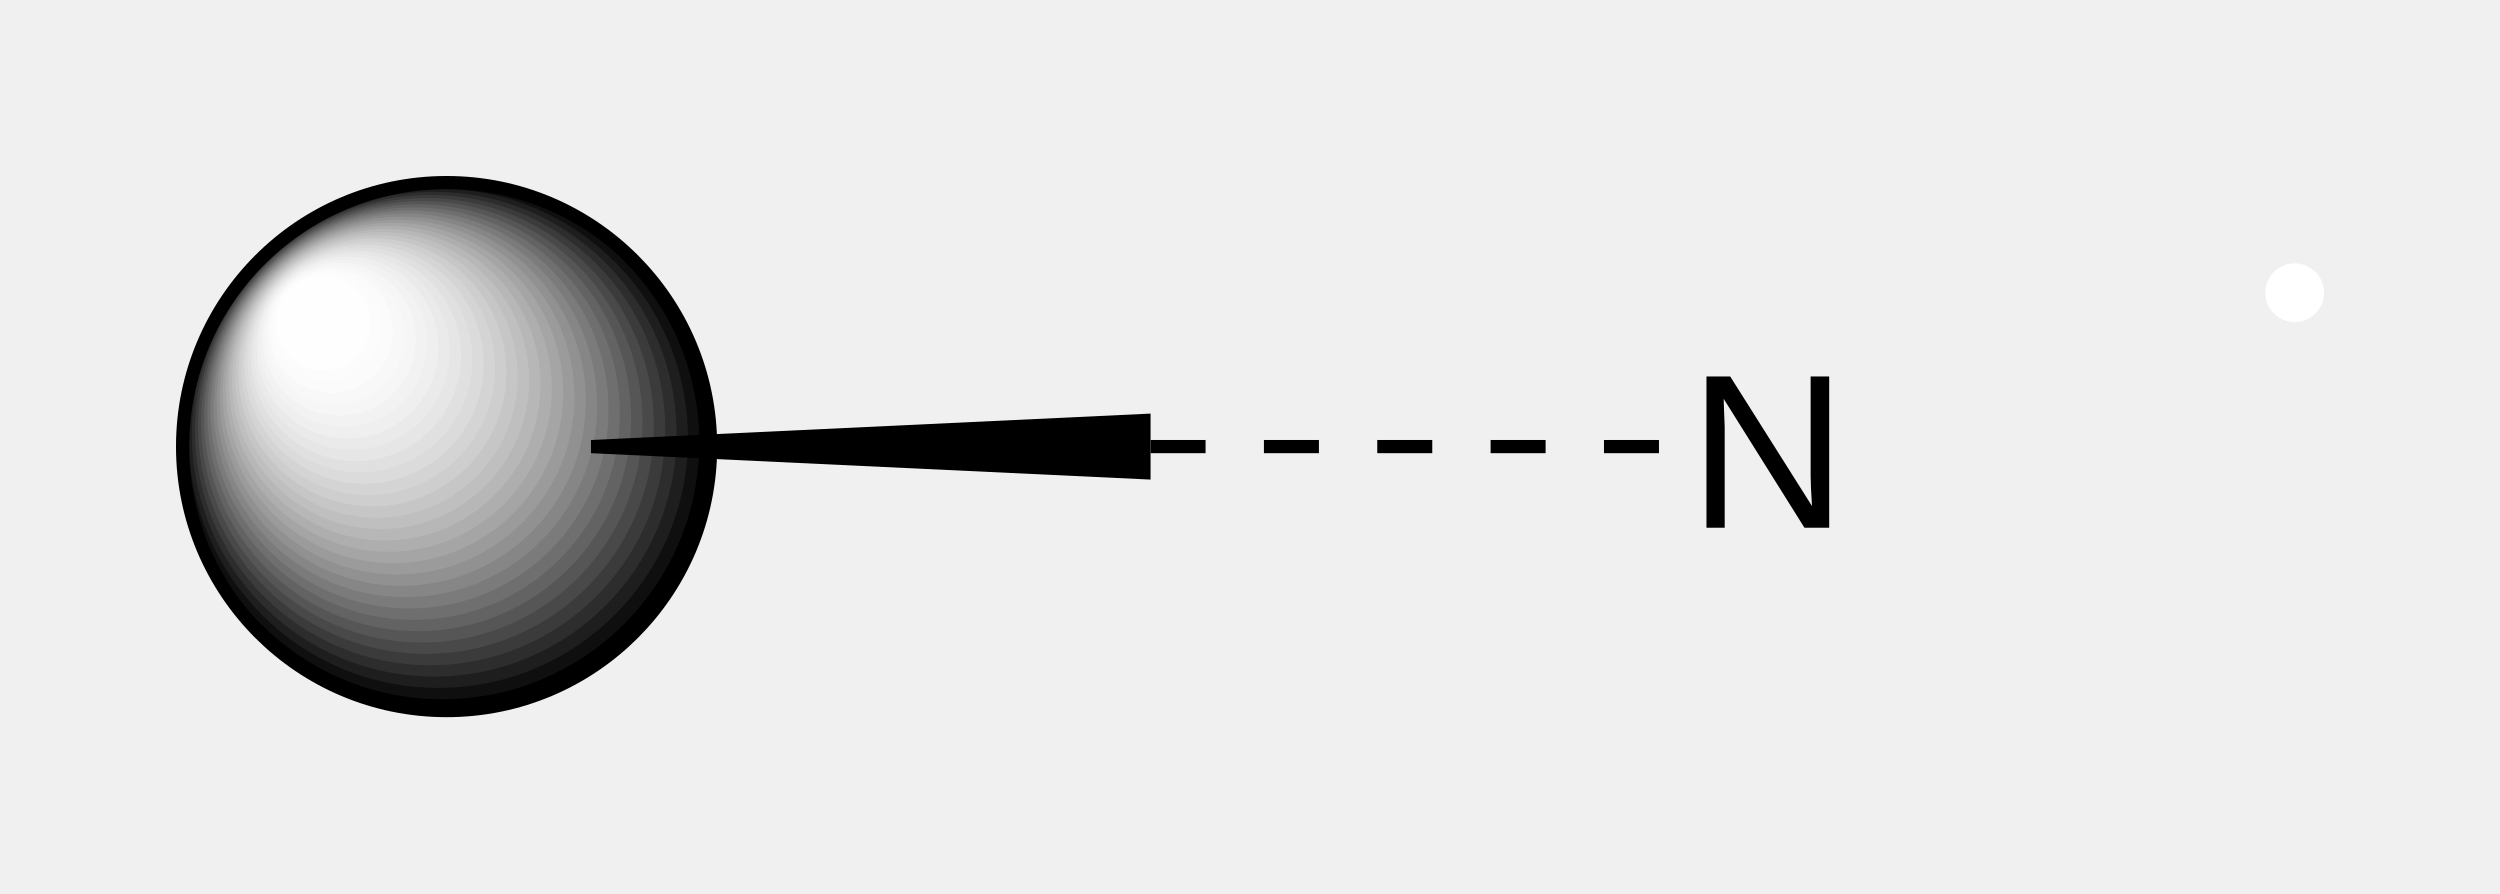
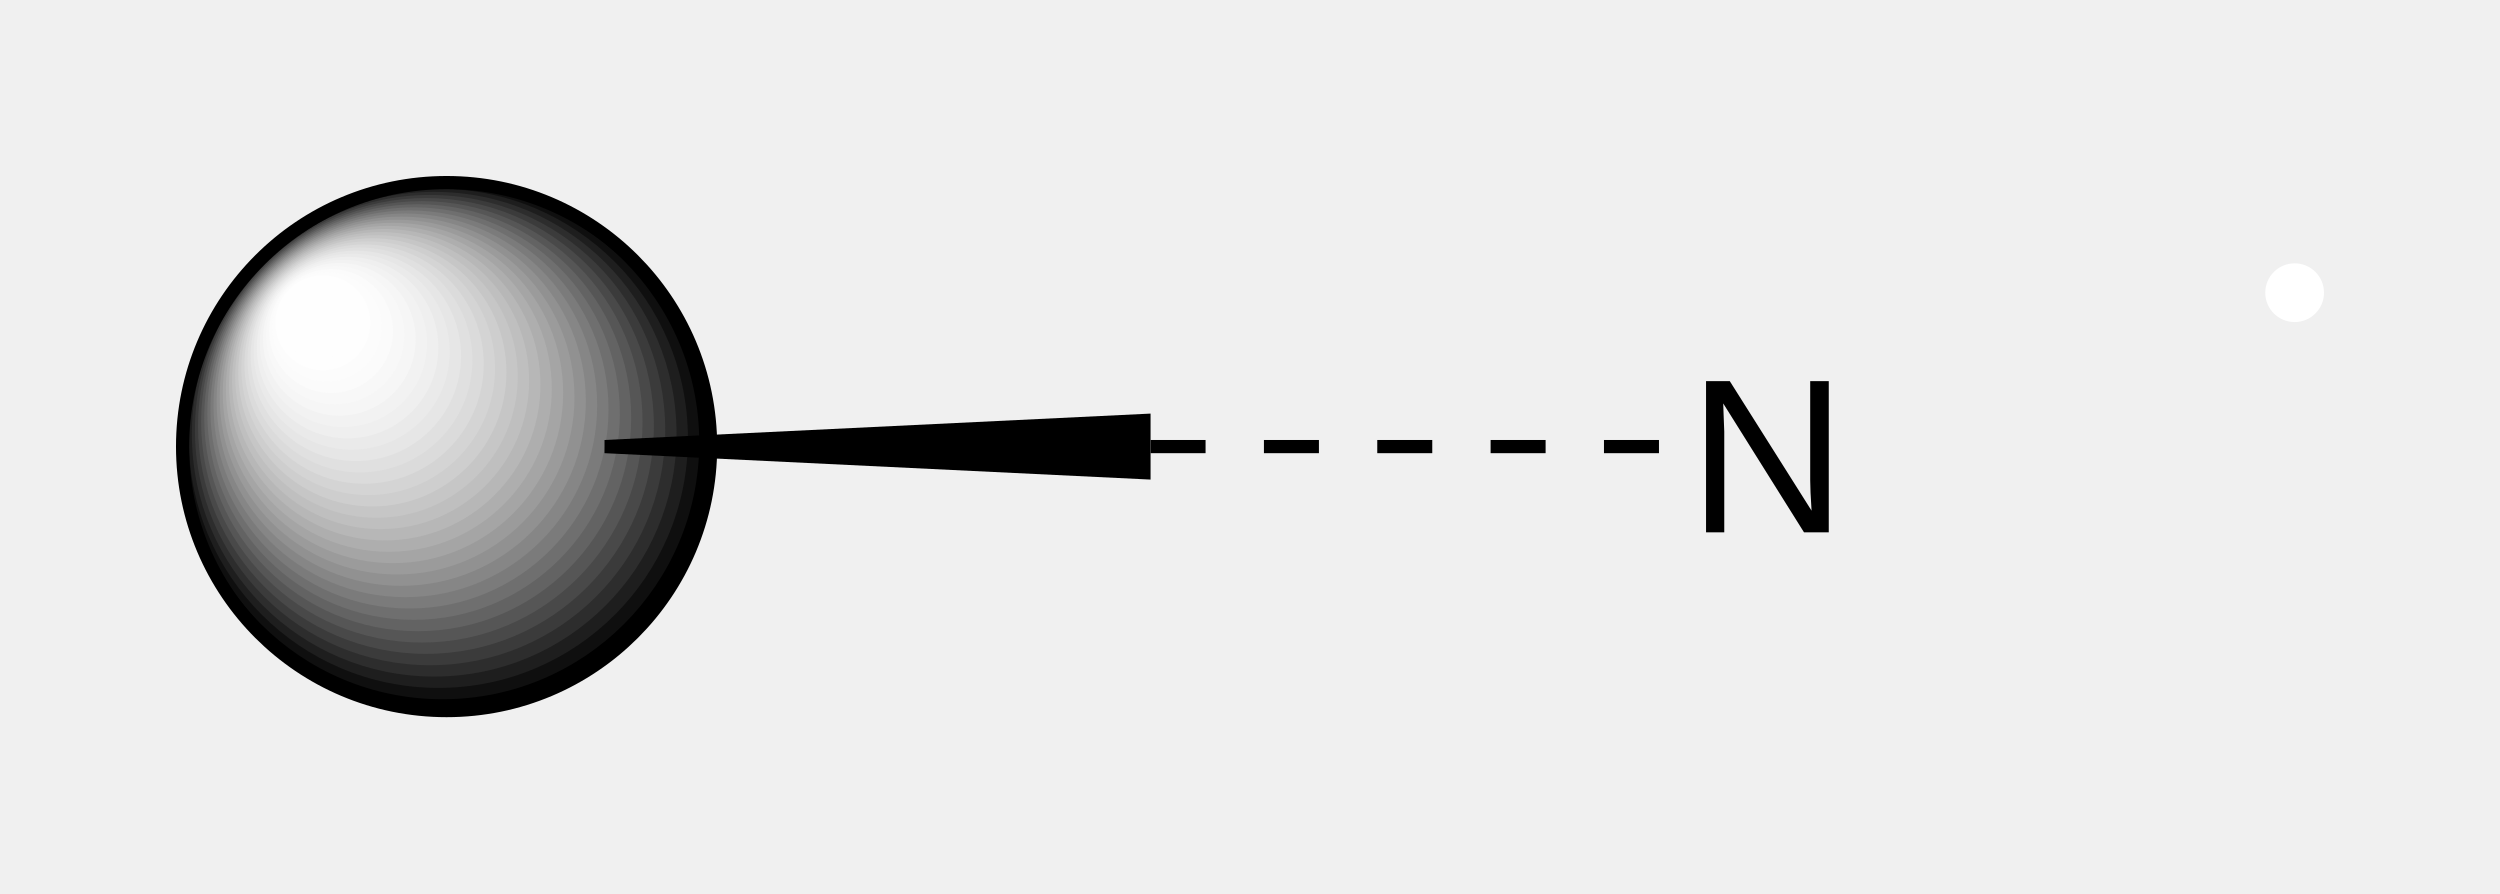
<svg xmlns="http://www.w3.org/2000/svg" width="113.64" height="40.6" viewBox="5.7 24.7 113.64 40.6">
-   <text x="31.64" y="47.72" font-size="10" dominant-baseline="alphabetic" text-anchor="end" fill="#000000" font-family="Arial">
+   <text x="31.64" y="48.9" font-size="10" dominant-baseline="alphabetic" text-anchor="end" fill="#000000" font-family="Arial">
    <tspan font-size="10" font-family="Arial" fill="#000000" font-weight="400" font-style="normal">Ar</tspan>
  </text>
  <path d="M 14,45 C 14,51.627 19.373,57 26,57 C 32.627,57 38,51.627 38,45 C 38,38.373 32.627,33 26,33 C 19.373,33 14,38.373 14,45" fill="#000000" stroke="none" />
  <path d="M 14.141,44.812 C 14.141,51.259 19.366,56.484 25.812,56.484 C 32.259,56.484 37.484,51.259 37.484,44.812 C 37.484,38.366 32.259,33.141 25.812,33.141 C 19.366,33.141 14.141,38.366 14.141,44.812" fill="#0f0f0f" stroke="none" />
  <path d="M 14.281,44.625 C 14.281,50.89 19.36,55.969 25.625,55.969 C 31.89,55.969 36.969,50.89 36.969,44.625 C 36.969,38.36 31.89,33.281 25.625,33.281 C 19.36,33.281 14.281,38.36 14.281,44.625" fill="#1e1e1e" stroke="none" />
  <path d="M 14.422,44.437 C 14.422,50.521 19.354,55.453 25.437,55.453 C 31.521,55.453 36.453,50.521 36.453,44.437 C 36.453,38.354 31.521,33.422 25.437,33.422 C 19.354,33.422 14.422,38.354 14.422,44.437" fill="#2d2d2d" stroke="none" />
  <path d="M 14.562,44.25 C 14.562,50.153 19.347,54.938 25.25,54.938 C 31.153,54.938 35.938,50.153 35.938,44.25 C 35.938,38.347 31.153,33.562 25.25,33.562 C 19.347,33.562 14.562,38.347 14.562,44.25" fill="#3b3b3b" stroke="none" />
  <path d="M 14.703,44.062 C 14.703,49.784 19.341,54.422 25.062,54.422 C 30.784,54.422 35.422,49.784 35.422,44.062 C 35.422,38.341 30.784,33.703 25.062,33.703 C 19.341,33.703 14.703,38.341 14.703,44.062" fill="#494949" stroke="none" />
  <path d="M 14.843,43.875 C 14.843,49.415 19.335,53.907 24.875,53.907 C 30.415,53.907 34.907,49.415 34.907,43.875 C 34.907,38.335 30.415,33.843 24.875,33.843 C 19.335,33.843 14.843,38.335 14.843,43.875" fill="#565656" stroke="none" />
  <path d="M 14.984,43.687 C 14.984,49.047 19.328,53.391 24.687,53.391 C 30.047,53.391 34.391,49.047 34.391,43.687 C 34.391,38.328 30.047,33.984 24.687,33.984 C 19.328,33.984 14.984,38.328 14.984,43.687" fill="#636363" stroke="none" />
  <path d="M 15.125,43.5 C 15.125,48.678 19.322,52.875 24.5,52.875 C 29.678,52.875 33.875,48.678 33.875,43.5 C 33.875,38.322 29.678,34.125 24.5,34.125 C 19.322,34.125 15.125,38.322 15.125,43.5" fill="#6f6f6f" stroke="none" />
  <path d="M 15.265,43.312 C 15.265,48.309 19.316,52.36 24.312,52.36 C 29.309,52.36 33.36,48.309 33.36,43.312 C 33.36,38.316 29.309,34.265 24.312,34.265 C 19.316,34.265 15.265,38.316 15.265,43.312" fill="#7b7b7b" stroke="none" />
  <path d="M 15.406,43.125 C 15.406,47.94 19.309,51.844 24.125,51.844 C 28.94,51.844 32.844,47.94 32.844,43.125 C 32.844,38.309 28.94,34.406 24.125,34.406 C 19.309,34.406 15.406,38.309 15.406,43.125" fill="#868686" stroke="none" />
  <path d="M 15.546,42.937 C 15.546,47.572 19.303,51.329 23.937,51.329 C 28.572,51.329 32.329,47.572 32.329,42.937 C 32.329,38.303 28.572,34.546 23.937,34.546 C 19.303,34.546 15.546,38.303 15.546,42.937" fill="#919191" stroke="none" />
  <path d="M 15.687,42.75 C 15.687,47.203 19.297,50.813 23.75,50.813 C 28.203,50.813 31.813,47.203 31.813,42.75 C 31.813,38.297 28.203,34.687 23.75,34.687 C 19.297,34.687 15.687,38.297 15.687,42.75" fill="#9b9b9b" stroke="none" />
  <path d="M 15.827,42.562 C 15.827,46.834 19.291,50.298 23.562,50.298 C 27.834,50.298 31.298,46.834 31.298,42.562 C 31.298,38.291 27.834,34.827 23.562,34.827 C 19.291,34.827 15.827,38.291 15.827,42.562" fill="#a5a5a5" stroke="none" />
  <path d="M 15.968,42.375 C 15.968,46.466 19.284,49.782 23.375,49.782 C 27.466,49.782 30.782,46.466 30.782,42.375 C 30.782,38.284 27.466,34.968 23.375,34.968 C 19.284,34.968 15.968,38.284 15.968,42.375" fill="#aeaeae" stroke="none" />
  <path d="M 16.109,42.187 C 16.109,46.097 19.278,49.266 23.187,49.266 C 27.097,49.266 30.266,46.097 30.266,42.187 C 30.266,38.278 27.097,35.109 23.187,35.109 C 19.278,35.109 16.109,38.278 16.109,42.187" fill="#b7b7b7" stroke="none" />
  <path d="M 16.249,42 C 16.249,45.728 19.272,48.751 23,48.751 C 26.728,48.751 29.751,45.728 29.751,42 C 29.751,38.272 26.728,35.249 23,35.249 C 19.272,35.249 16.249,38.272 16.249,42" fill="#bfbfbf" stroke="none" />
  <path d="M 16.39,41.812 C 16.39,45.36 19.265,48.235 22.812,48.235 C 26.36,48.235 29.235,45.36 29.235,41.812 C 29.235,38.265 26.36,35.39 22.812,35.39 C 19.265,35.39 16.39,38.265 16.39,41.812" fill="#c6c6c6" stroke="none" />
  <path d="M 16.53,41.625 C 16.53,44.991 19.259,47.72 22.625,47.72 C 25.991,47.72 28.72,44.991 28.72,41.625 C 28.72,38.259 25.991,35.53 22.625,35.53 C 19.259,35.53 16.53,38.259 16.53,41.625" fill="#cecece" stroke="none" />
  <path d="M 16.671,41.437 C 16.671,44.622 19.253,47.204 22.437,47.204 C 25.622,47.204 28.204,44.622 28.204,41.437 C 28.204,38.253 25.622,35.671 22.437,35.671 C 19.253,35.671 16.671,38.253 16.671,41.437" fill="#d4d4d4" stroke="none" />
  <path d="M 16.812,41.25 C 16.812,44.254 19.246,46.688 22.25,46.688 C 25.254,46.688 27.688,44.254 27.688,41.25 C 27.688,38.246 25.254,35.812 22.25,35.812 C 19.246,35.812 16.812,38.246 16.812,41.25" fill="#dbdbdb" stroke="none" />
  <path d="M 16.952,41.062 C 16.952,43.885 19.24,46.173 22.062,46.173 C 24.885,46.173 27.173,43.885 27.173,41.062 C 27.173,38.24 24.885,35.952 22.062,35.952 C 19.24,35.952 16.952,38.24 16.952,41.062" fill="#e0e0e0" stroke="none" />
  <path d="M 17.093,40.875 C 17.093,43.516 19.234,45.657 21.875,45.657 C 24.516,45.657 26.657,43.516 26.657,40.875 C 26.657,38.234 24.516,36.093 21.875,36.093 C 19.234,36.093 17.093,38.234 17.093,40.875" fill="#e6e6e6" stroke="none" />
  <path d="M 17.233,40.687 C 17.233,43.147 19.227,45.142 21.687,45.142 C 24.147,45.142 26.142,43.147 26.142,40.687 C 26.142,38.227 24.147,36.233 21.687,36.233 C 19.227,36.233 17.233,38.227 17.233,40.687" fill="#eaeaea" stroke="none" />
  <path d="M 17.374,40.5 C 17.374,42.779 19.221,44.626 21.5,44.626 C 23.779,44.626 25.626,42.779 25.626,40.5 C 25.626,38.221 23.779,36.374 21.5,36.374 C 19.221,36.374 17.374,38.221 17.374,40.5" fill="#efefef" stroke="none" />
  <path d="M 17.514,40.312 C 17.514,42.41 19.215,44.111 21.312,44.111 C 23.41,44.111 25.111,42.41 25.111,40.312 C 25.111,38.215 23.41,36.514 21.312,36.514 C 19.215,36.514 17.514,38.215 17.514,40.312" fill="#f2f2f2" stroke="none" />
  <path d="M 17.655,40.125 C 17.655,42.041 19.209,43.595 21.125,43.595 C 23.041,43.595 24.595,42.041 24.595,40.125 C 24.595,38.209 23.041,36.655 21.125,36.655 C 19.209,36.655 17.655,38.209 17.655,40.125" fill="#f6f6f6" stroke="none" />
  <path d="M 17.796,39.937 C 17.796,41.673 19.202,43.079 20.937,43.079 C 22.673,43.079 24.079,41.673 24.079,39.937 C 24.079,38.202 22.673,36.796 20.937,36.796 C 19.202,36.796 17.796,38.202 17.796,39.937" fill="#f8f8f8" stroke="none" />
  <path d="M 17.936,39.75 C 17.936,41.304 19.196,42.564 20.75,42.564 C 22.304,42.564 23.564,41.304 23.564,39.75 C 23.564,38.196 22.304,36.936 20.75,36.936 C 19.196,36.936 17.936,38.196 17.936,39.75" fill="#fbfbfb" stroke="none" />
  <path d="M 18.077,39.562 C 18.077,40.935 19.19,42.048 20.562,42.048 C 21.935,42.048 23.048,40.935 23.048,39.562 C 23.048,38.19 21.935,37.077 20.562,37.077 C 19.19,37.077 18.077,38.19 18.077,39.562" fill="#fcfcfc" stroke="none" />
  <path d="M 18.217,39.375 C 18.217,40.567 19.183,41.533 20.375,41.533 C 21.567,41.533 22.533,40.567 22.533,39.375 C 22.533,38.183 21.567,37.217 20.375,37.217 C 19.183,37.217 18.217,38.183 18.217,39.375" fill="#fefefe" stroke="none" />
  <path d="M 18.358,39.187 C 18.358,40.198 19.177,41.017 20.187,41.017 C 21.198,41.017 22.017,40.198 22.017,39.187 C 22.017,38.177 21.198,37.358 20.187,37.358 C 19.177,37.358 18.358,38.177 18.358,39.187" fill="#fefefe" stroke="none" />
  <path d="M 14,45 C 14,51.627 19.373,57 26,57 C 32.627,57 38,51.627 38,45 C 38,38.373 32.627,33 26,33 C 19.373,33 14,38.373 14,45" fill="none" stroke="#000000" stroke-width="0.6" stroke-linecap="round" stroke-linejoin="round" />
-   <polygon points="32.564,45.3 58,46.5 58,43.5 32.564,44.7" fill="#000000" stroke="none" stroke-width="0" />
-   <text x="82.44" y="48.69" font-size="10" dominant-baseline="alphabetic" text-anchor="start" fill="#000000" font-family="Arial">
+   <polygon points="33.179,45.3 58,46.5 58,43.5 33.179,44.7" fill="#000000" stroke="none" stroke-width="0" />
+   <text x="82.42" y="48.9" font-size="10" dominant-baseline="alphabetic" text-anchor="start" fill="#000000" font-family="Arial">
    <tspan font-size="10" font-family="Arial" fill="#000000" font-weight="400" font-style="normal">N</tspan>
  </text>
  <polygon points="58,45.3 60.5,45.3 60.5,44.7 58,44.7" fill="#000000" stroke="none" stroke-width="0" />
  <polygon points="63.153,45.3 65.653,45.3 65.653,44.7 63.153,44.7" fill="#000000" stroke="none" stroke-width="0" />
  <polygon points="68.305,45.3 70.805,45.3 70.805,44.7 68.305,44.7" fill="#000000" stroke="none" stroke-width="0" />
  <polygon points="73.457,45.3 75.957,45.3 75.957,44.7 73.457,44.7" fill="#000000" stroke="none" stroke-width="0" />
  <polygon points="78.61,45.3 81.11,45.3 81.11,44.7 78.61,44.7" fill="#000000" stroke="none" stroke-width="0" />
  <path d="M 108.67,38.005 A 1.335,1.335 0 1 0 111.34,38.005 A 1.335,1.335 0 1 0 108.67,38.005 Z" fill="#ffffff" stroke="none" />
</svg>
